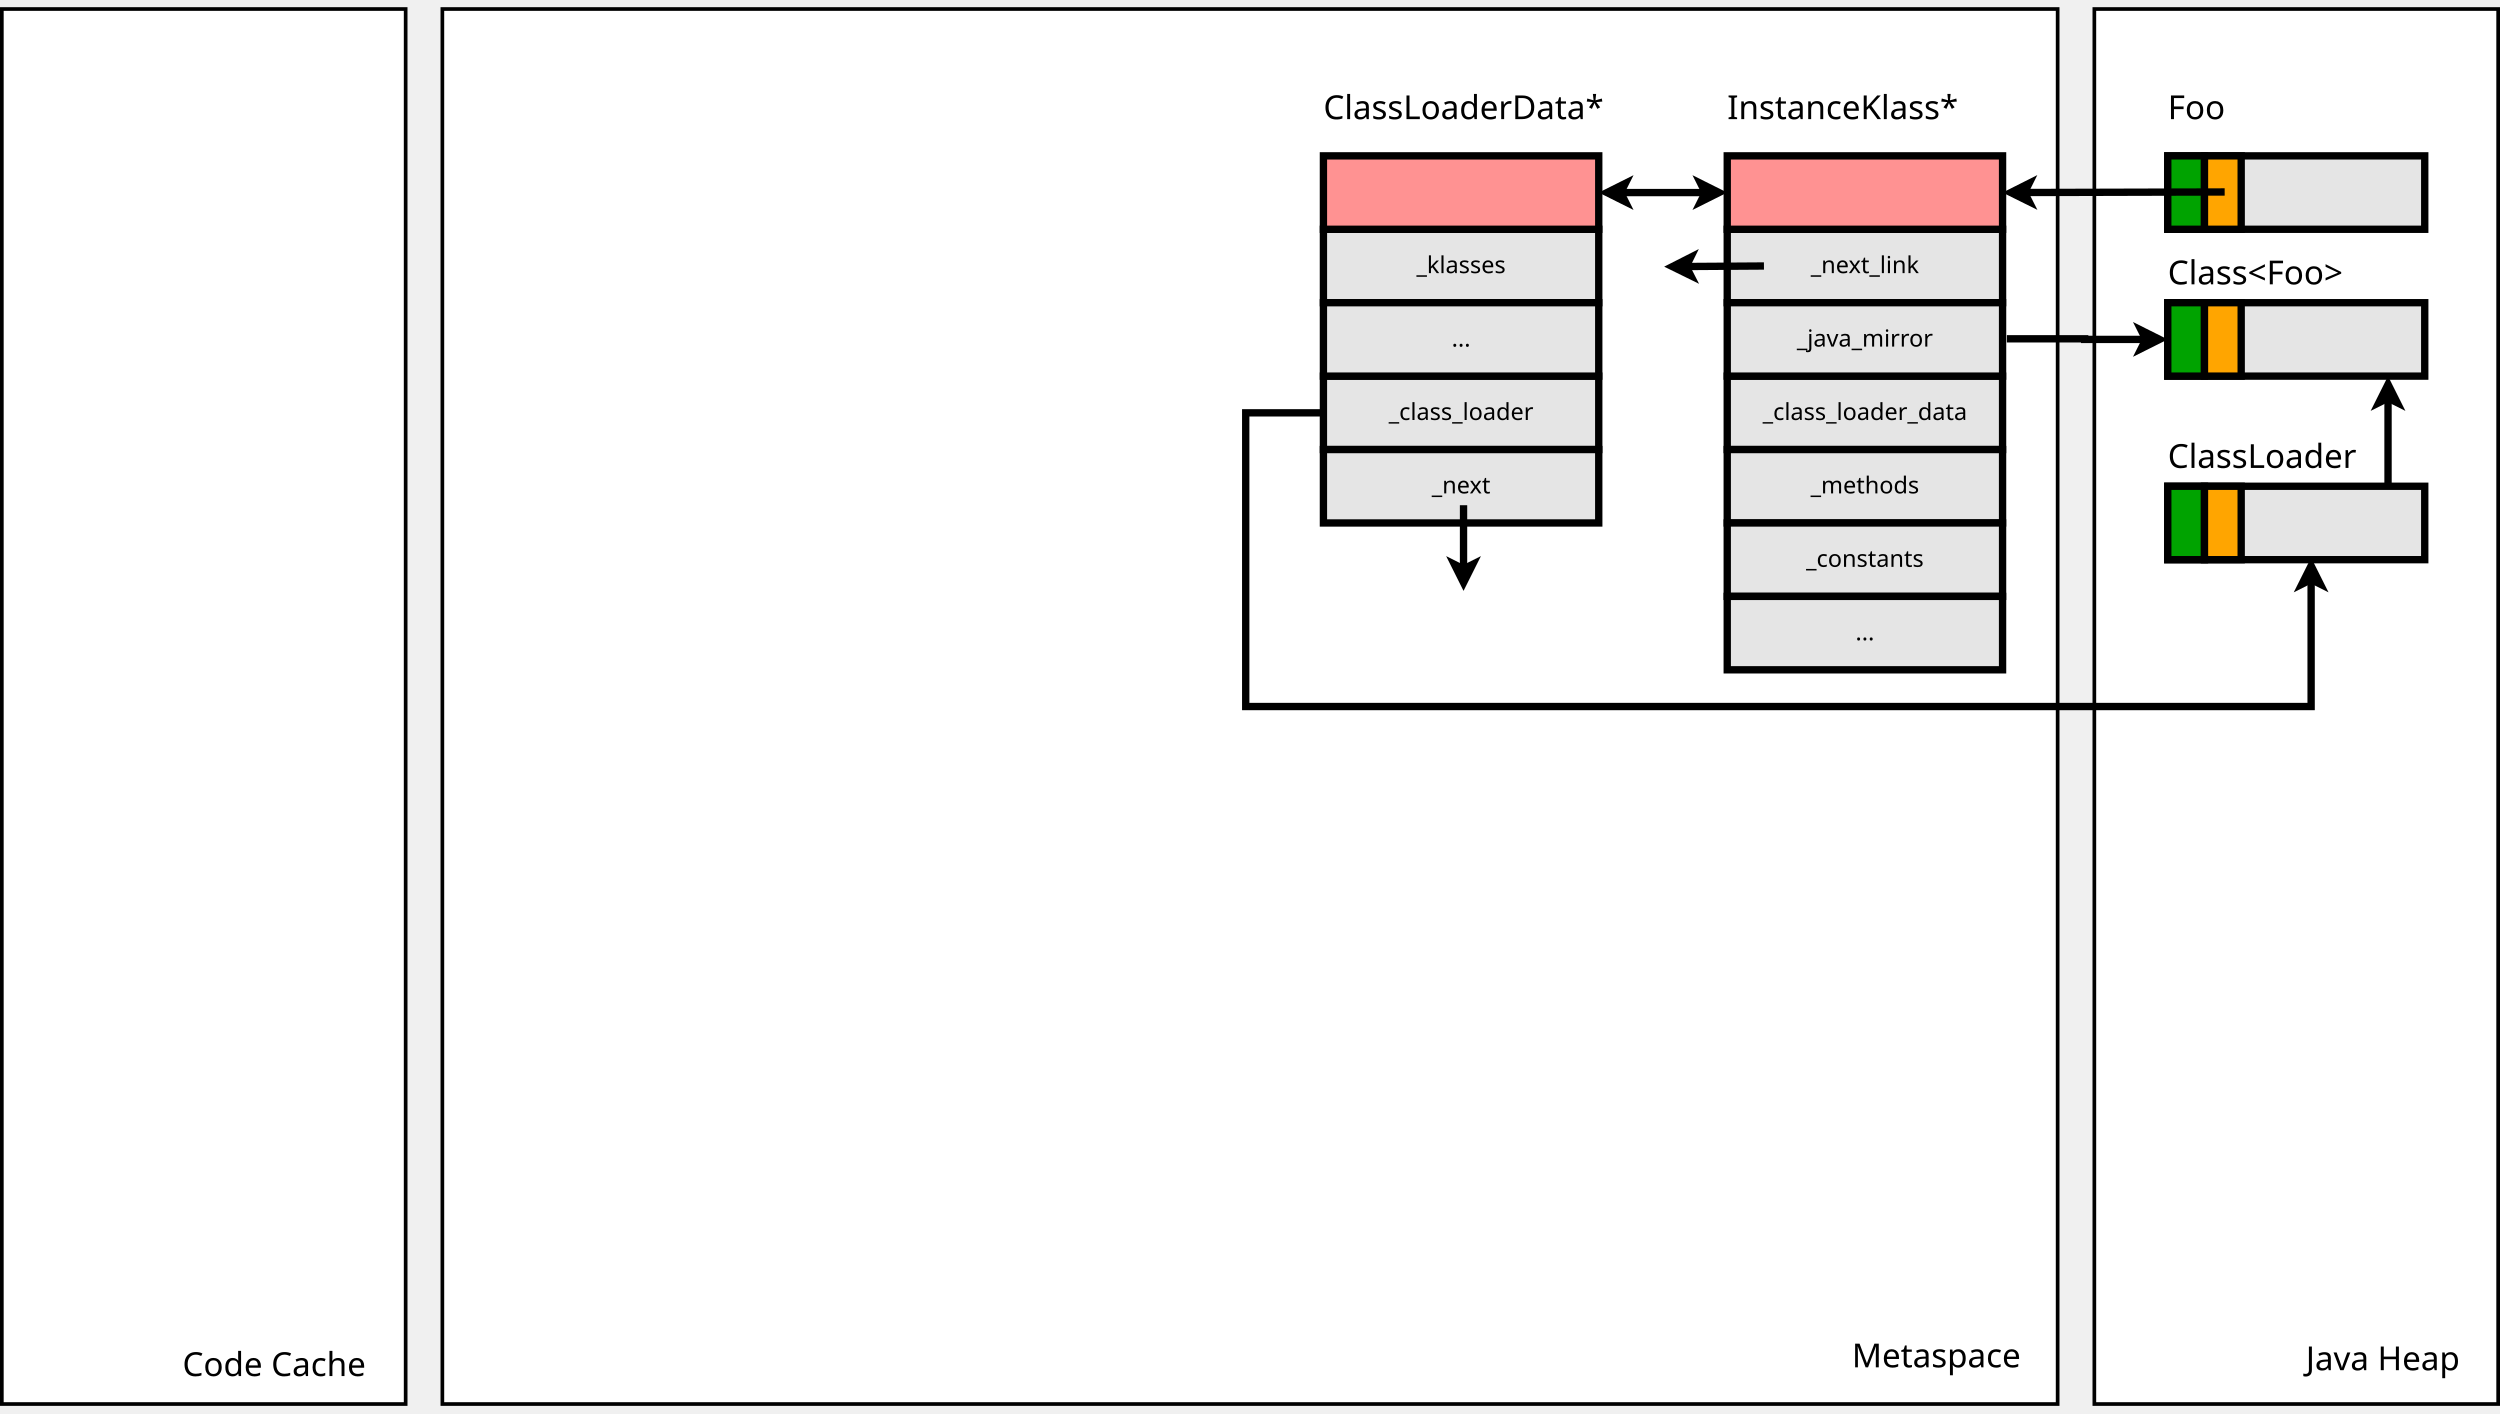
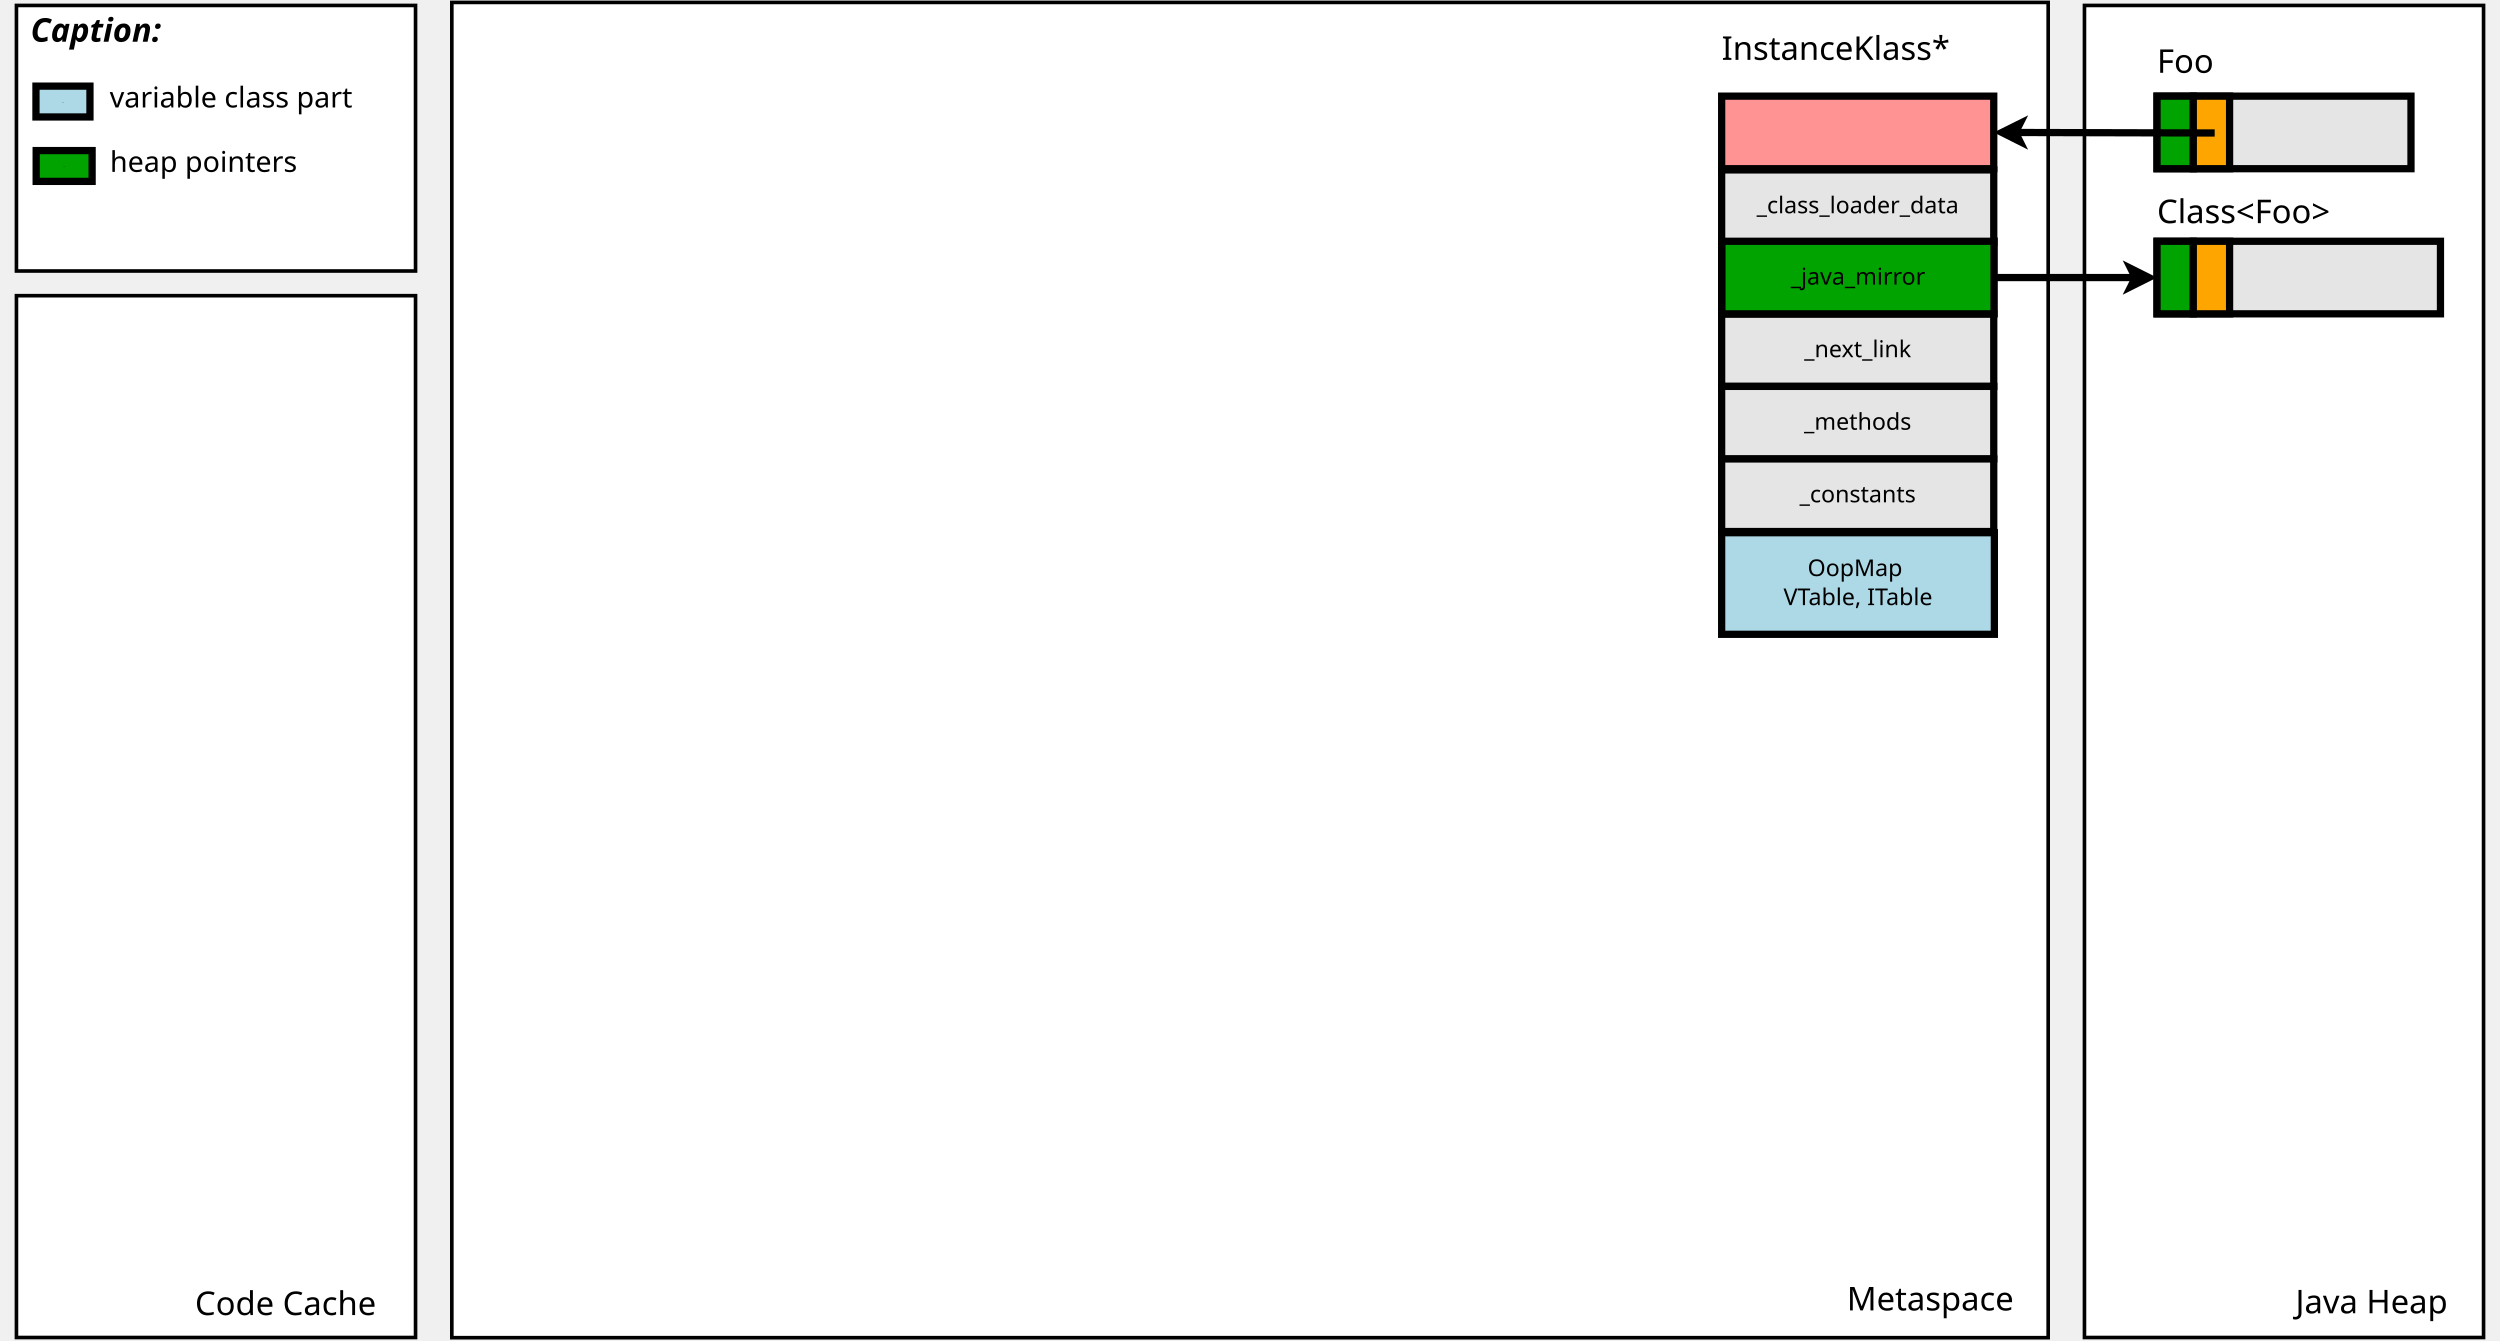
- <svg xmlns="http://www.w3.org/2000/svg" width="69cm" height="39cm" viewBox="-181 -61 1362 762">
+ <svg xmlns="http://www.w3.org/2000/svg" width="69cm" height="37cm" viewBox="-181 -33 1362 739">
  <text font-size="12.8" style="fill: #000000;text-anchor:start;font-family:sans-serif;font-style:normal;font-weight:normal" x="-50" y="280">
    <tspan x="-50" y="280" />
  </text>
-   <text font-size="12.8" style="fill: #000000;text-anchor:start;font-family:sans-serif;font-style:normal;font-weight:normal" x="-70" y="320">
-     <tspan x="-70" y="320" />
+   <text font-size="12.8" style="fill: #000000;text-anchor:start;font-family:sans-serif;font-style:normal;font-weight:normal" x="-70" y="417.154">
+     <tspan x="-70" y="417.154" />
  </text>
  <g>
-     <g>
-       <rect style="fill: #ffffff" x="60" y="-60" width="880" height="760" />
-       <rect style="fill: none; fill-opacity:0; stroke-width: 2; stroke: #000000" x="60" y="-60" width="880" height="760" />
-     </g>
-     <text font-size="18.062" style="fill: #000000;text-anchor:start;font-family:sans-serif;font-style:normal;font-weight:normal" x="827.928" y="680">
-       <tspan x="827.928" y="680">Metaspace</tspan>
+     <rect style="fill: #ffffff" x="60" y="-31.662" width="880" height="736.067" />
+     <rect style="fill: none; fill-opacity:0; stroke-width: 2; stroke: #000000" x="60" y="-31.662" width="880" height="736.067" />
+   </g>
+   <text font-size="18.062" style="fill: #000000;text-anchor:start;font-family:sans-serif;font-style:normal;font-weight:normal" x="829.03" y="689.372">
+     <tspan x="829.03" y="689.372">Metaspace</tspan>
+   </text>
+   <g>
+     <rect style="fill: #ffffff" x="-180" y="130" width="220" height="574.306" />
+     <rect style="fill: none; fill-opacity:0; stroke-width: 2; stroke: #000000" x="-180" y="130" width="220" height="574.306" />
+     <text font-size="12.8" style="fill: #000000;text-anchor:middle;font-family:sans-serif;font-style:normal;font-weight:normal" x="-70" y="421.053">
+       <tspan x="-70" y="421.053" />
+     </text>
+   </g>
+   <text font-size="18.062" style="fill: #000000;text-anchor:start;font-family:sans-serif;font-style:normal;font-weight:normal" x="-81.586" y="691.922">
+     <tspan x="-81.586" y="691.922">Code Cache</tspan>
+   </text>
+   <g>
+     <rect style="fill: #ffffff" x="960" y="-30" width="220" height="734.306" />
+     <rect style="fill: none; fill-opacity:0; stroke-width: 2; stroke: #000000" x="960" y="-30" width="220" height="734.306" />
+   </g>
+   <text font-size="18.062" style="fill: #000000;text-anchor:start;font-family:sans-serif;font-style:normal;font-weight:normal" x="1076.35" y="690.958">
+     <tspan x="1076.35" y="690.958">Java Heap</tspan>
+   </text>
+   <g>
+     <rect style="fill: #ffffff" x="-180" y="-30" width="220" height="146.389" />
+     <rect style="fill: none; fill-opacity:0; stroke-width: 2; stroke: #000000" x="-180" y="-30" width="220" height="146.389" />
+     <text font-size="12.8" style="fill: #000000;text-anchor:middle;font-family:sans-serif;font-style:normal;font-weight:normal" x="-70" y="47.094">
+       <tspan x="-70" y="47.094" />
    </text>
  </g>
  <g>
-     <rect style="fill: #ffffff" x="-180" y="-60" width="220" height="760" />
-     <rect style="fill: none; fill-opacity:0; stroke-width: 2; stroke: #000000" x="-180" y="-60" width="220" height="760" />
-     <text font-size="12.8" style="fill: #000000;text-anchor:middle;font-family:sans-serif;font-style:normal;font-weight:normal" x="-70" y="323.9">
-       <tspan x="-70" y="323.9" />
-     </text>
-   </g>
-   <text font-size="18.062" style="fill: #000000;text-anchor:start;font-family:sans-serif;font-style:normal;font-weight:normal" x="-81.586" y="684.757">
-     <tspan x="-81.586" y="684.757">Code Cache</tspan>
-   </text>
-   <g>
-     <g>
-       <rect style="fill: #ffffff" x="960" y="-60" width="220" height="760" />
-       <rect style="fill: none; fill-opacity:0; stroke-width: 2; stroke: #000000" x="960" y="-60" width="220" height="760" />
-     </g>
-     <text font-size="18.062" style="fill: #000000;text-anchor:start;font-family:sans-serif;font-style:normal;font-weight:normal" x="1075.24" y="681.586">
-       <tspan x="1075.24" y="681.586">Java Heap</tspan>
-     </text>
-   </g>
-   <g>
-     <text font-size="18.062" style="fill: #000000;text-anchor:start;font-family:sans-serif;font-style:normal;font-weight:normal" x="1000" y="0">
-       <tspan x="1000" y="0">Foo</tspan>
+     <text font-size="18.062" style="fill: #000000;text-anchor:start;font-family:sans-serif;font-style:normal;font-weight:normal" x="1000" y="7.144">
+       <tspan x="1000" y="7.144">Foo</tspan>
    </text>
    <g>
      <g>
        <rect style="fill: #e5e5e5" x="1000" y="20" width="140" height="40" />
        <rect style="fill: none; fill-opacity:0; stroke-width: 4; stroke: #000000" x="1000" y="20" width="140" height="40" />
        <text font-size="12.8" style="fill: #000000;text-anchor:middle;font-family:sans-serif;font-style:normal;font-weight:normal" x="1070" y="43.9">
          <tspan x="1070" y="43.9" />
        </text>
      </g>
      <g>
        <rect style="fill: #00a300" x="1000" y="20" width="20" height="40" />
        <rect style="fill: none; fill-opacity:0; stroke-width: 4; stroke: #000000" x="1000" y="20" width="20" height="40" />
        <text font-size="12.8" style="fill: #000000;text-anchor:middle;font-family:sans-serif;font-style:normal;font-weight:normal" x="1010" y="43.9">
          <tspan x="1010" y="43.9" />
        </text>
      </g>
      <g>
        <rect style="fill: #ffa500" x="1020" y="20" width="20" height="40" />
        <rect style="fill: none; fill-opacity:0; stroke-width: 4; stroke: #000000" x="1020" y="20" width="20" height="40" />
        <text font-size="12.8" style="fill: #000000;text-anchor:middle;font-family:sans-serif;font-style:normal;font-weight:normal" x="1030" y="43.9">
          <tspan x="1030" y="43.9" />
        </text>
      </g>
    </g>
  </g>
  <g>
-     <line style="fill: none; fill-opacity:0; stroke-width: 4; stroke: #000000" x1="1031" y1="39.667" x2="921.972" y2="39.967" />
-     <polygon style="fill: #000000" points="914.472,39.988 924.458,34.96 921.972,39.967 924.486,44.96 " />
-     <polygon style="fill: none; fill-opacity:0; stroke-width: 4; stroke: #000000" points="914.472,39.988 924.458,34.96 921.972,39.967 924.486,44.96 " />
-   </g>
-   <g>
-     <rect style="fill: #e5e5e5" x="760" y="60" width="150" height="40" />
-     <rect style="fill: none; fill-opacity:0; stroke-width: 4; stroke: #000000" x="760" y="60" width="150" height="40" />
-     <text font-size="12.8" style="fill: #000000;text-anchor:middle;font-family:sans-serif;font-style:normal;font-weight:normal" x="835" y="83.9">
-       <tspan x="835" y="83.9">_next_link</tspan>
+     <rect style="fill: #e5e5e5" x="760" y="140" width="150" height="40" />
+     <rect style="fill: none; fill-opacity:0; stroke-width: 4; stroke: #000000" x="760" y="140" width="150" height="40" />
+     <text font-size="12.8" style="fill: #000000;text-anchor:middle;font-family:sans-serif;font-style:normal;font-weight:normal" x="835" y="163.9">
+       <tspan x="835" y="163.9">_next_link</tspan>
    </text>
  </g>
  <g>
    <rect style="fill: #ff9292" x="760" y="20" width="150" height="40" />
    <rect style="fill: none; fill-opacity:0; stroke-width: 4; stroke: #000000" x="760" y="20" width="150" height="40" />
    <text font-size="12.8" style="fill: #000000;text-anchor:middle;font-family:sans-serif;font-style:normal;font-weight:normal" x="835" y="43.9">
      <tspan x="835" y="43.9" />
-     </text>
-   </g>
-   <g>
-     <rect style="fill: #e5e5e5" x="760" y="140" width="150" height="40" />
-     <rect style="fill: none; fill-opacity:0; stroke-width: 4; stroke: #000000" x="760" y="140" width="150" height="40" />
-     <text font-size="12.8" style="fill: #000000;text-anchor:middle;font-family:sans-serif;font-style:normal;font-weight:normal" x="835" y="163.9">
-       <tspan x="835" y="163.9">_class_loader_data</tspan>
    </text>
  </g>
  <g>
    <rect style="fill: #e5e5e5" x="760" y="180" width="150" height="40" />
    <rect style="fill: none; fill-opacity:0; stroke-width: 4; stroke: #000000" x="760" y="180" width="150" height="40" />
    <text font-size="12.8" style="fill: #000000;text-anchor:middle;font-family:sans-serif;font-style:normal;font-weight:normal" x="835" y="203.9">
      <tspan x="835" y="203.9">_methods</tspan>
    </text>
  </g>
  <g>
    <rect style="fill: #e5e5e5" x="760" y="220" width="150" height="40" />
    <rect style="fill: none; fill-opacity:0; stroke-width: 4; stroke: #000000" x="760" y="220" width="150" height="40" />
    <text font-size="12.8" style="fill: #000000;text-anchor:middle;font-family:sans-serif;font-style:normal;font-weight:normal" x="835" y="243.9">
      <tspan x="835" y="243.9">_constants</tspan>
    </text>
  </g>
  <g>
    <rect style="fill: #e5e5e5" x="760" y="100" width="150" height="40" />
    <rect style="fill: none; fill-opacity:0; stroke-width: 4; stroke: #000000" x="760" y="100" width="150" height="40" />
    <text font-size="12.8" style="fill: #000000;text-anchor:middle;font-family:sans-serif;font-style:normal;font-weight:normal" x="835" y="123.9">
      <tspan x="835" y="123.9">_java_mirror</tspan>
    </text>
  </g>
+   <text font-size="18.062" style="fill: #000000;text-anchor:start;font-family:sans-serif;font-style:normal;font-weight:normal" x="760" y="0">
+     <tspan x="760" y="0">InstanceKlass*</tspan>
+   </text>
+   <text font-size="12.8" style="fill: #000000;text-anchor:start;font-family:sans-serif;font-style:normal;font-weight:normal" x="835" y="160">
+     <tspan x="835" y="160" />
+   </text>
  <g>
-     <rect style="fill: #e5e5e5" x="760" y="260" width="150" height="40" />
-     <rect style="fill: none; fill-opacity:0; stroke-width: 4; stroke: #000000" x="760" y="260" width="150" height="40" />
-     <text font-size="12.8" style="fill: #000000;text-anchor:middle;font-family:sans-serif;font-style:normal;font-weight:normal" x="835" y="283.9">
-       <tspan x="835" y="283.9">...</tspan>
+     <rect style="fill: #e5e5e5" x="760" y="60.667" width="150" height="40" />
+     <rect style="fill: none; fill-opacity:0; stroke-width: 4; stroke: #000000" x="760" y="60.667" width="150" height="40" />
+     <text font-size="12.8" style="fill: #000000;text-anchor:middle;font-family:sans-serif;font-style:normal;font-weight:normal" x="835" y="84.567">
+       <tspan x="835" y="84.567">_class_loader_data</tspan>
    </text>
  </g>
-   <text font-size="18.062" style="fill: #000000;text-anchor:start;font-family:sans-serif;font-style:normal;font-weight:normal" x="760" y="-1.15463e-13">
-     <tspan x="760" y="-1.15463e-13">InstanceKlass*</tspan>
-   </text>
-   <text font-size="12.8" style="fill: #000000;text-anchor:start;font-family:sans-serif;font-style:normal;font-weight:normal" x="835" y="80">
-     <tspan x="835" y="80" />
+   <g>
+     <line style="fill: none; fill-opacity:0; stroke-width: 4; stroke: #000000" x1="1031.79" y1="40.314" x2="921.972" y2="40.031" />
+     <polygon style="fill: #000000" points="914.472,40.011 924.485,35.037 921.972,40.031 924.459,45.037 " />
+     <polygon style="fill: none; fill-opacity:0; stroke-width: 4; stroke: #000000" points="914.472,40.011 924.485,35.037 921.972,40.031 924.459,45.037 " />
+   </g>
+   <g>
+     <rect style="fill: #add8e6" x="760" y="260.666" width="150.333" height="56" />
+     <rect style="fill: none; fill-opacity:0; stroke-width: 4; stroke: #000000" x="760" y="260.666" width="150.333" height="56" />
+     <text font-size="12.8" style="fill: #000000;text-anchor:middle;font-family:sans-serif;font-style:normal;font-weight:normal" x="835.167" y="284.566">
+       <tspan x="835.167" y="284.566">OopMap</tspan>
+       <tspan x="835.167" y="300.566">VTable, ITable</tspan>
+     </text>
+   </g>
+   <g>
+     <text font-size="18.062" style="fill: #000000;text-anchor:start;font-family:sans-serif;font-style:italic;font-weight:700" x="-172.205" y="-10">
+       <tspan x="-172.205" y="-10">Caption:</tspan>
+     </text>
+     <g>
+       <g>
+         <rect style="fill: #add8e6" x="-169.247" y="14.481" width="29.771" height="16.997" />
+         <rect style="fill: none; fill-opacity:0; stroke-width: 4; stroke: #000000" x="-169.247" y="14.481" width="29.771" height="16.997" />
+         <text font-size="1.6" style="fill: #000000;text-anchor:middle;font-family:sans-serif;font-style:normal;font-weight:normal" x="-154.361" y="23.48">
+           <tspan x="-154.361" y="23.48">...</tspan>
+         </text>
+       </g>
+       <text font-size="15.804" style="fill: #000000;text-anchor:start;font-family:sans-serif;font-style:normal;font-weight:normal" x="-128.587" y="26.238">
+         <tspan x="-128.587" y="26.238">variable class part</tspan>
+       </text>
+       <text font-size="12.8" style="fill: #000000;text-anchor:start;font-family:sans-serif;font-style:normal;font-weight:normal" x="-102.383" y="14.447">
+         <tspan x="-102.383" y="14.447" />
+       </text>
+     </g>
+   </g>
+   <g>
+     <rect style="fill: #e5e5e5" x="1000" y="100" width="156.25" height="40" />
+     <rect style="fill: none; fill-opacity:0; stroke-width: 4; stroke: #000000" x="1000" y="100" width="156.25" height="40" />
+     <text font-size="12.8" style="fill: #000000;text-anchor:middle;font-family:sans-serif;font-style:normal;font-weight:normal" x="1078.13" y="123.9">
+       <tspan x="1078.13" y="123.9" />
+     </text>
+   </g>
+   <g>
+     <rect style="fill: #00a300" x="1000" y="100" width="20" height="40" />
+     <rect style="fill: none; fill-opacity:0; stroke-width: 4; stroke: #000000" x="1000" y="100" width="20" height="40" />
+     <text font-size="12.8" style="fill: #000000;text-anchor:middle;font-family:sans-serif;font-style:normal;font-weight:normal" x="1010" y="123.9">
+       <tspan x="1010" y="123.9" />
+     </text>
+   </g>
+   <g>
+     <rect style="fill: #ffa500" x="1020" y="100" width="20" height="40" />
+     <rect style="fill: none; fill-opacity:0; stroke-width: 4; stroke: #000000" x="1020" y="100" width="20" height="40" />
+     <text font-size="12.8" style="fill: #000000;text-anchor:middle;font-family:sans-serif;font-style:normal;font-weight:normal" x="1030" y="123.9">
+       <tspan x="1030" y="123.9" />
+     </text>
+   </g>
+   <text font-size="18.062" style="fill: #000000;text-anchor:start;font-family:sans-serif;font-style:normal;font-weight:normal" x="1000" y="90">
+     <tspan x="1000" y="90">Class&lt;Foo&gt;</tspan>
  </text>
  <g>
-     <line style="fill: none; fill-opacity:0; stroke-width: 4; stroke: #000000" x1="780" y1="80" x2="737.61" y2="80.281" />
-     <polygon style="fill: #000000" points="730.11,80.33 740.076,75.264 737.61,80.281 740.143,85.264 " />
-     <polygon style="fill: none; fill-opacity:0; stroke-width: 4; stroke: #000000" points="730.11,80.33 740.076,75.264 737.61,80.281 740.143,85.264 " />
-   </g>
-   <g>
-     <polyline style="fill: none; fill-opacity:0; stroke-width: 4; stroke: #000000" points="912.333,119.667 954.734,119.667 954.734,120 988.028,120 " />
+     <polyline style="fill: none; fill-opacity:0; stroke-width: 4; stroke: #000000" points="910,120 955.438,120 955.438,120 988.028,120 " />
    <polygon style="fill: #000000" points="995.528,120 985.528,125 988.028,120 985.528,115 " />
    <polygon style="fill: none; fill-opacity:0; stroke-width: 4; stroke: #000000" points="995.528,120 985.528,125 988.028,120 985.528,115 " />
  </g>
  <g>
-     <g>
-       <g>
-         <rect style="fill: #e5e5e5" x="1000" y="100" width="140" height="40" />
-         <rect style="fill: none; fill-opacity:0; stroke-width: 4; stroke: #000000" x="1000" y="100" width="140" height="40" />
-         <text font-size="12.8" style="fill: #000000;text-anchor:middle;font-family:sans-serif;font-style:normal;font-weight:normal" x="1070" y="123.9">
-           <tspan x="1070" y="123.9" />
-         </text>
-       </g>
-       <g>
-         <rect style="fill: #00a300" x="1000" y="100" width="20" height="40" />
-         <rect style="fill: none; fill-opacity:0; stroke-width: 4; stroke: #000000" x="1000" y="100" width="20" height="40" />
-         <text font-size="12.8" style="fill: #000000;text-anchor:middle;font-family:sans-serif;font-style:normal;font-weight:normal" x="1010" y="123.9">
-           <tspan x="1010" y="123.9" />
-         </text>
-       </g>
-       <g>
-         <rect style="fill: #ffa500" x="1020" y="100" width="20" height="40" />
-         <rect style="fill: none; fill-opacity:0; stroke-width: 4; stroke: #000000" x="1020" y="100" width="20" height="40" />
-         <text font-size="12.8" style="fill: #000000;text-anchor:middle;font-family:sans-serif;font-style:normal;font-weight:normal" x="1030" y="123.9">
-           <tspan x="1030" y="123.9" />
-         </text>
-       </g>
-     </g>
-     <text font-size="18.062" style="fill: #000000;text-anchor:start;font-family:sans-serif;font-style:normal;font-weight:normal" x="1000" y="90">
-       <tspan x="1000" y="90">Class&lt;Foo&gt;</tspan>
+     <rect style="fill: #00a300" x="760.148" y="100.002" width="150" height="40" />
+     <rect style="fill: none; fill-opacity:0; stroke-width: 4; stroke: #000000" x="760.148" y="100.002" width="150" height="40" />
+     <text font-size="12.8" style="fill: #000000;text-anchor:middle;font-family:sans-serif;font-style:normal;font-weight:normal" x="835.148" y="123.902">
+       <tspan x="835.148" y="123.902">_java_mirror</tspan>
    </text>
  </g>
  <g>
-     <polyline style="fill: none; fill-opacity:0; stroke-width: 4; stroke: #000000" points="701.972,40 720,40 720,40 748.028,40 " />
-     <polygon style="fill: #000000" points="694.472,40 704.472,35 701.972,40 704.472,45 " />
-     <polygon style="fill: none; fill-opacity:0; stroke-width: 4; stroke: #000000" points="694.472,40 704.472,35 701.972,40 704.472,45 " />
-     <polygon style="fill: #000000" points="755.528,40 745.528,45 748.028,40 745.528,35 " />
-     <polygon style="fill: none; fill-opacity:0; stroke-width: 4; stroke: #000000" points="755.528,40 745.528,45 748.028,40 745.528,35 " />
-   </g>
-   <g>
-     <polyline style="fill: none; fill-opacity:0; stroke-width: 4; stroke: #000000" points="690,160 497.667,160 497.667,320 1078.1,320 1078.1,250.819 " />
-     <polygon style="fill: #000000" points="1078.1,243.319 1083.1,253.319 1078.1,250.819 1073.1,253.319 " />
-     <polygon style="fill: none; fill-opacity:0; stroke-width: 4; stroke: #000000" points="1078.1,243.319 1083.1,253.319 1078.1,250.819 1073.1,253.319 " />
-   </g>
-   <g>
    <g>
-       <rect style="fill: #e5e5e5" x="540" y="60" width="150" height="40" />
-       <rect style="fill: none; fill-opacity:0; stroke-width: 4; stroke: #000000" x="540" y="60" width="150" height="40" />
-       <text font-size="12.8" style="fill: #000000;text-anchor:middle;font-family:sans-serif;font-style:normal;font-weight:normal" x="615" y="83.9">
-         <tspan x="615" y="83.9">_klasses</tspan>
+       <rect style="fill: #00a300" x="-169.129" y="50" width="30.842" height="16.997" />
+       <rect style="fill: none; fill-opacity:0; stroke-width: 4; stroke: #000000" x="-169.129" y="50" width="30.842" height="16.997" />
+       <text font-size="1.6" style="fill: #000000;text-anchor:middle;font-family:sans-serif;font-style:normal;font-weight:normal" x="-153.708" y="58.999">
+         <tspan x="-153.708" y="58.999">...</tspan>
      </text>
    </g>
-     <g>
-       <rect style="fill: #ff9292" x="540" y="20" width="150" height="40" />
-       <rect style="fill: none; fill-opacity:0; stroke-width: 4; stroke: #000000" x="540" y="20" width="150" height="40" />
-       <text font-size="12.8" style="fill: #000000;text-anchor:middle;font-family:sans-serif;font-style:normal;font-weight:normal" x="615" y="43.9">
-         <tspan x="615" y="43.9" />
-       </text>
-     </g>
-     <g>
-       <rect style="fill: #e5e5e5" x="540" y="140" width="150" height="40" />
-       <rect style="fill: none; fill-opacity:0; stroke-width: 4; stroke: #000000" x="540" y="140" width="150" height="40" />
-       <text font-size="12.8" style="fill: #000000;text-anchor:middle;font-family:sans-serif;font-style:normal;font-weight:normal" x="615" y="163.9">
-         <tspan x="615" y="163.9">_class_loader</tspan>
-       </text>
-     </g>
-     <g>
-       <rect style="fill: #e5e5e5" x="540" y="100" width="150" height="40" />
-       <rect style="fill: none; fill-opacity:0; stroke-width: 4; stroke: #000000" x="540" y="100" width="150" height="40" />
-       <text font-size="12.8" style="fill: #000000;text-anchor:middle;font-family:sans-serif;font-style:normal;font-weight:normal" x="615" y="123.9">
-         <tspan x="615" y="123.9">...</tspan>
-       </text>
-     </g>
-     <g>
-       <rect style="fill: #e5e5e5" x="540" y="180" width="150" height="40" />
-       <rect style="fill: none; fill-opacity:0; stroke-width: 4; stroke: #000000" x="540" y="180" width="150" height="40" />
-       <text font-size="12.8" style="fill: #000000;text-anchor:middle;font-family:sans-serif;font-style:normal;font-weight:normal" x="615" y="203.9">
-         <tspan x="615" y="203.9">_next</tspan>
-       </text>
-     </g>
-     <text font-size="18.062" style="fill: #000000;text-anchor:start;font-family:sans-serif;font-style:normal;font-weight:normal" x="540" y="-1.77636e-14">
-       <tspan x="540" y="-1.77636e-14">ClassLoaderData*</tspan>
+     <text font-size="15.804" style="fill: #000000;text-anchor:start;font-family:sans-serif;font-style:normal;font-weight:normal" x="-128.469" y="61.757">
+       <tspan x="-128.469" y="61.757">heap pointers</tspan>
    </text>
-     <text font-size="12.8" style="fill: #000000;text-anchor:start;font-family:sans-serif;font-style:normal;font-weight:normal" x="640" y="80">
-       <tspan x="640" y="80" />
-     </text>
-     <text font-size="12.8" style="fill: #000000;text-anchor:start;font-family:sans-serif;font-style:normal;font-weight:normal" x="640" y="80">
-       <tspan x="640" y="80" />
-     </text>
-     <text font-size="12.8" style="fill: #000000;text-anchor:start;font-family:sans-serif;font-style:normal;font-weight:normal" x="600" y="80">
-       <tspan x="600" y="80" />
-     </text>
-     <text font-size="12.8" style="fill: #000000;text-anchor:start;font-family:sans-serif;font-style:normal;font-weight:normal" x="640" y="80">
-       <tspan x="640" y="80" />
-     </text>
-     <text font-size="12.8" style="fill: #000000;text-anchor:start;font-family:sans-serif;font-style:normal;font-weight:normal" x="640" y="80">
-       <tspan x="640" y="80" />
-     </text>
-     <text font-size="12.8" style="fill: #000000;text-anchor:start;font-family:sans-serif;font-style:normal;font-weight:normal" x="615" y="160">
-       <tspan x="615" y="160" />
-     </text>
-     <g>
-       <line style="fill: none; fill-opacity:0; stroke-width: 4; stroke: #000000" x1="616.333" y1="210.334" x2="616.333" y2="245.028" />
-       <polygon style="fill: #000000" points="616.333,252.528 611.333,242.528 616.333,245.028 621.333,242.528 " />
-       <polygon style="fill: none; fill-opacity:0; stroke-width: 4; stroke: #000000" points="616.333,252.528 611.333,242.528 616.333,245.028 621.333,242.528 " />
-     </g>
-   </g>
-   <g>
-     <g>
-       <g>
-         <rect style="fill: #e5e5e5" x="1000" y="200" width="140" height="40" />
-         <rect style="fill: none; fill-opacity:0; stroke-width: 4; stroke: #000000" x="1000" y="200" width="140" height="40" />
-         <text font-size="12.8" style="fill: #000000;text-anchor:middle;font-family:sans-serif;font-style:normal;font-weight:normal" x="1070" y="223.9">
-           <tspan x="1070" y="223.9" />
-         </text>
-       </g>
-       <text font-size="18.062" style="fill: #000000;text-anchor:start;font-family:sans-serif;font-style:normal;font-weight:normal" x="1000" y="190">
-         <tspan x="1000" y="190">ClassLoader</tspan>
-       </text>
-     </g>
-     <g>
-       <line style="fill: none; fill-opacity:0; stroke-width: 4; stroke: #000000" x1="1120" y1="200" x2="1120" y2="151.972" />
-       <polygon style="fill: #000000" points="1120,144.472 1125,154.472 1120,151.972 1115,154.472 " />
-       <polygon style="fill: none; fill-opacity:0; stroke-width: 4; stroke: #000000" points="1120,144.472 1125,154.472 1120,151.972 1115,154.472 " />
-     </g>
-     <g>
-       <rect style="fill: #00a300" x="1000" y="200" width="20" height="40" />
-       <rect style="fill: none; fill-opacity:0; stroke-width: 4; stroke: #000000" x="1000" y="200" width="20" height="40" />
-       <text font-size="12.8" style="fill: #000000;text-anchor:middle;font-family:sans-serif;font-style:normal;font-weight:normal" x="1010" y="223.9">
-         <tspan x="1010" y="223.9" />
-       </text>
-     </g>
-     <g>
-       <rect style="fill: #ffa500" x="1020" y="200" width="20" height="40" />
-       <rect style="fill: none; fill-opacity:0; stroke-width: 4; stroke: #000000" x="1020" y="200" width="20" height="40" />
-       <text font-size="12.8" style="fill: #000000;text-anchor:middle;font-family:sans-serif;font-style:normal;font-weight:normal" x="1030" y="223.9">
-         <tspan x="1030" y="223.9" />
-       </text>
-     </g>
  </g>
</svg>
